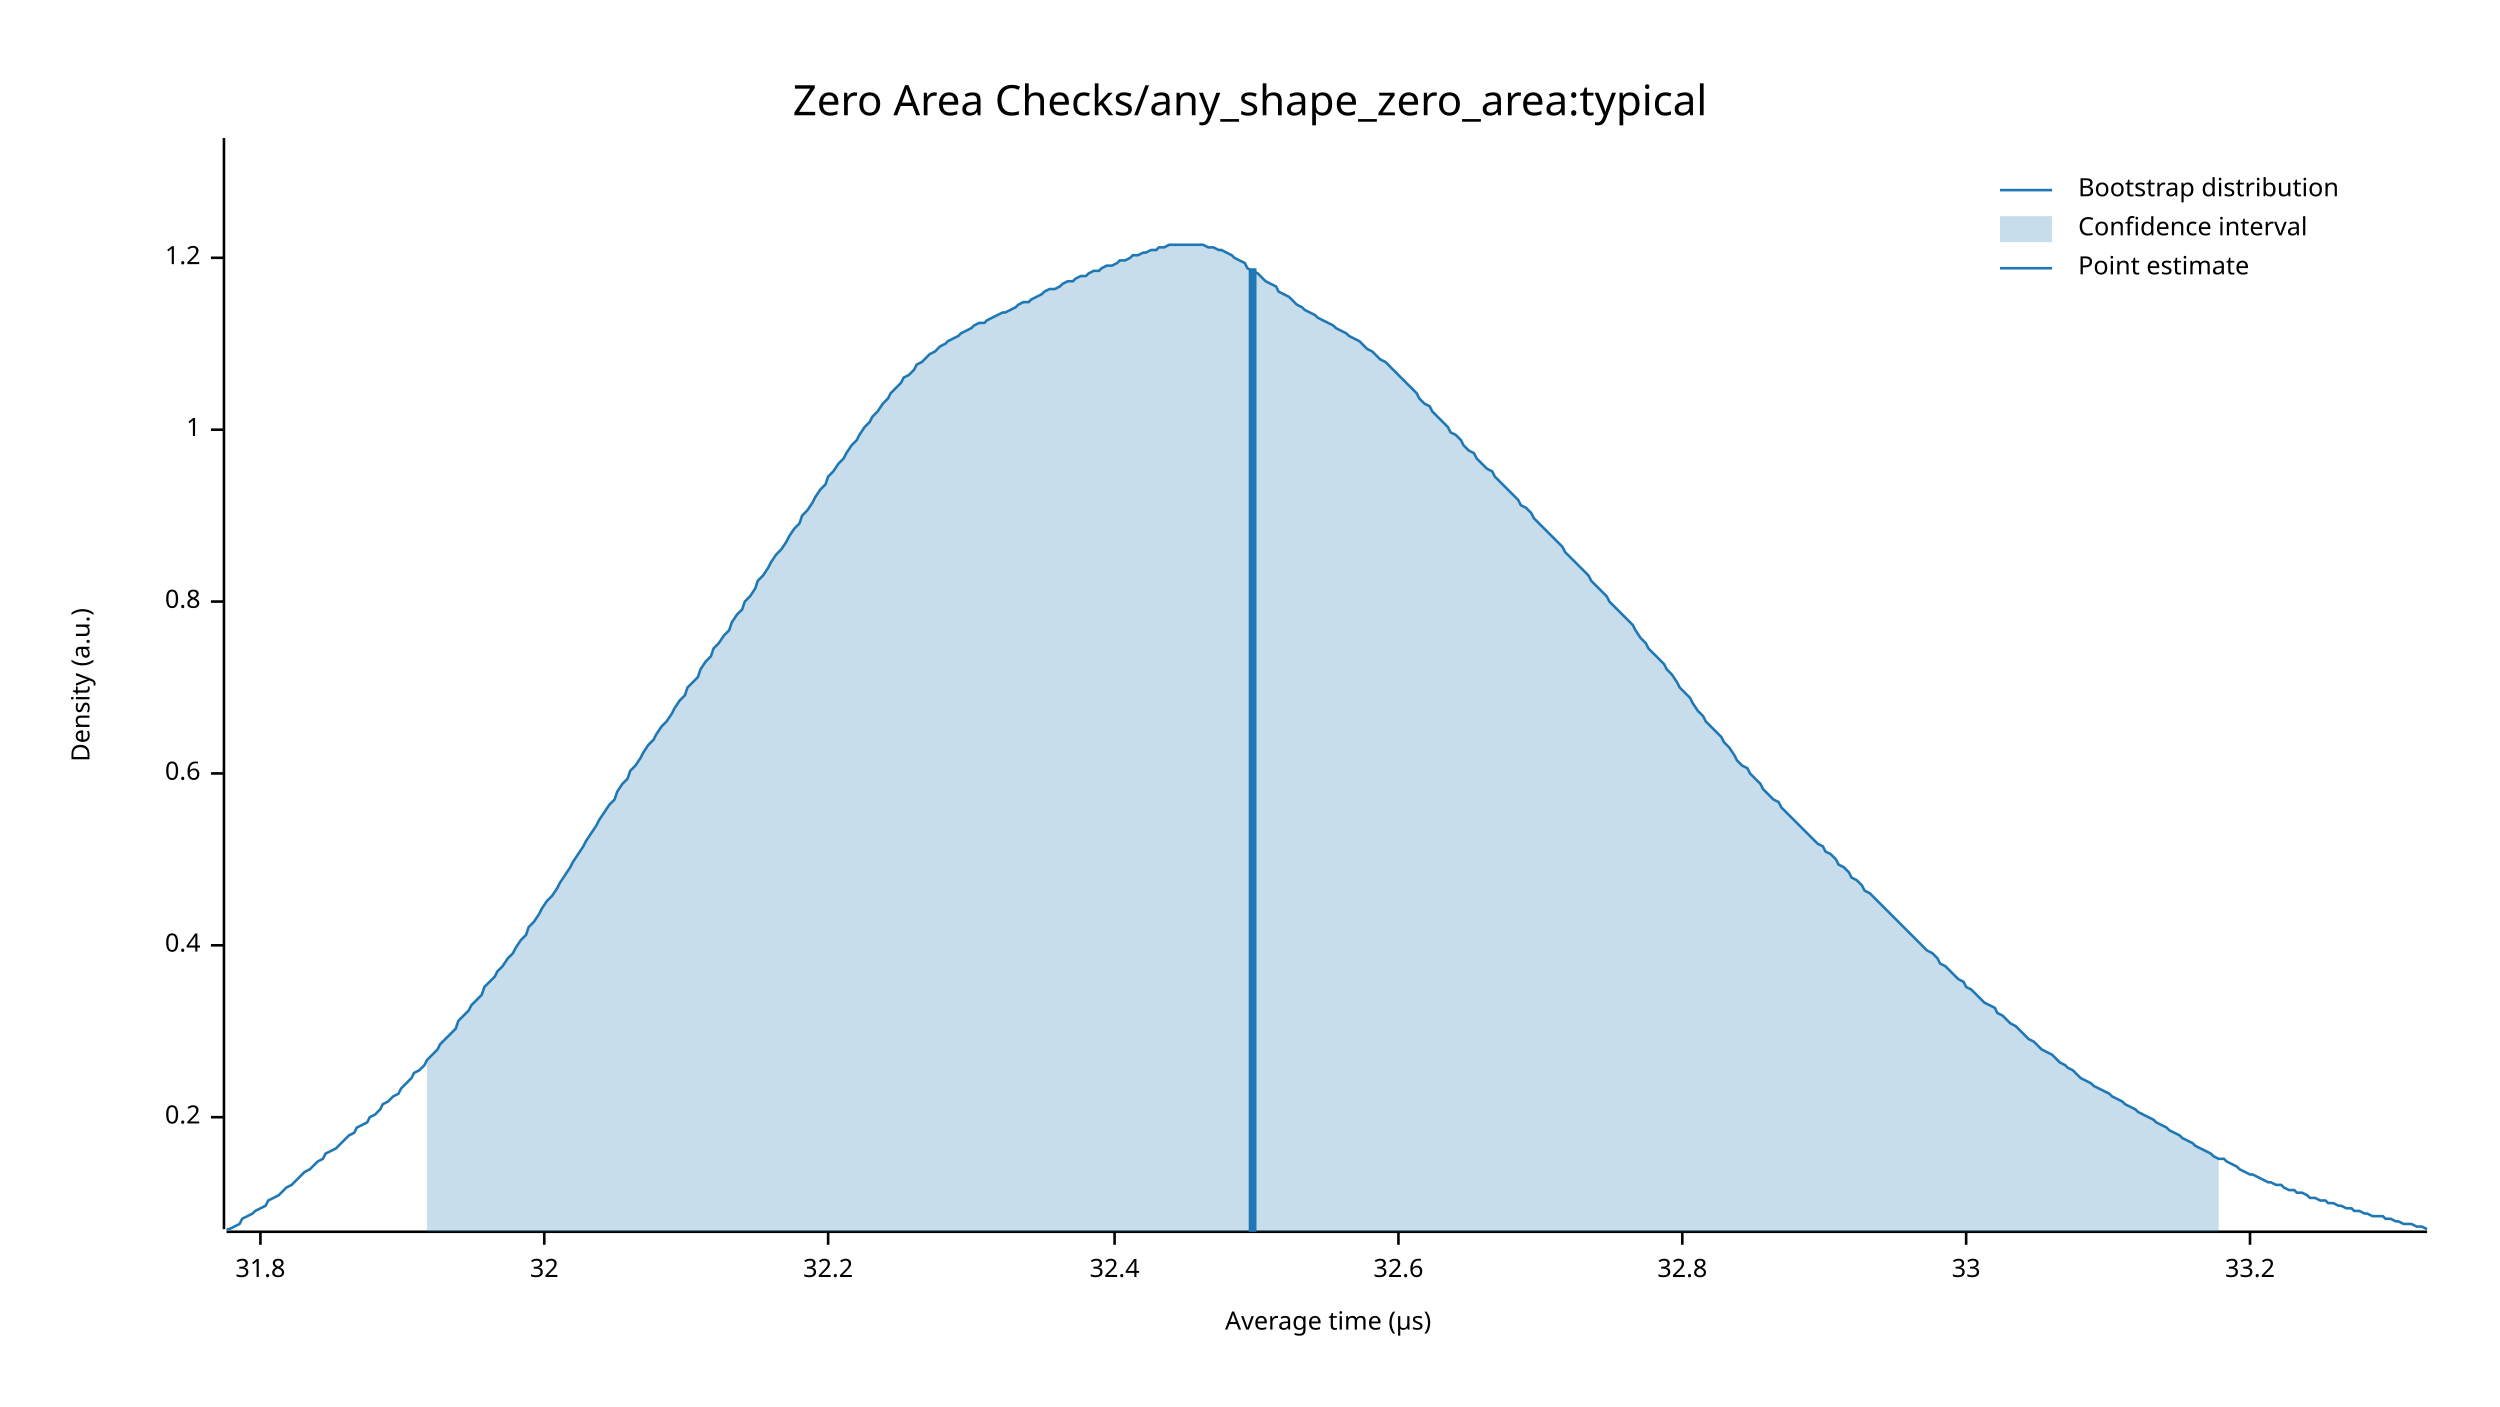
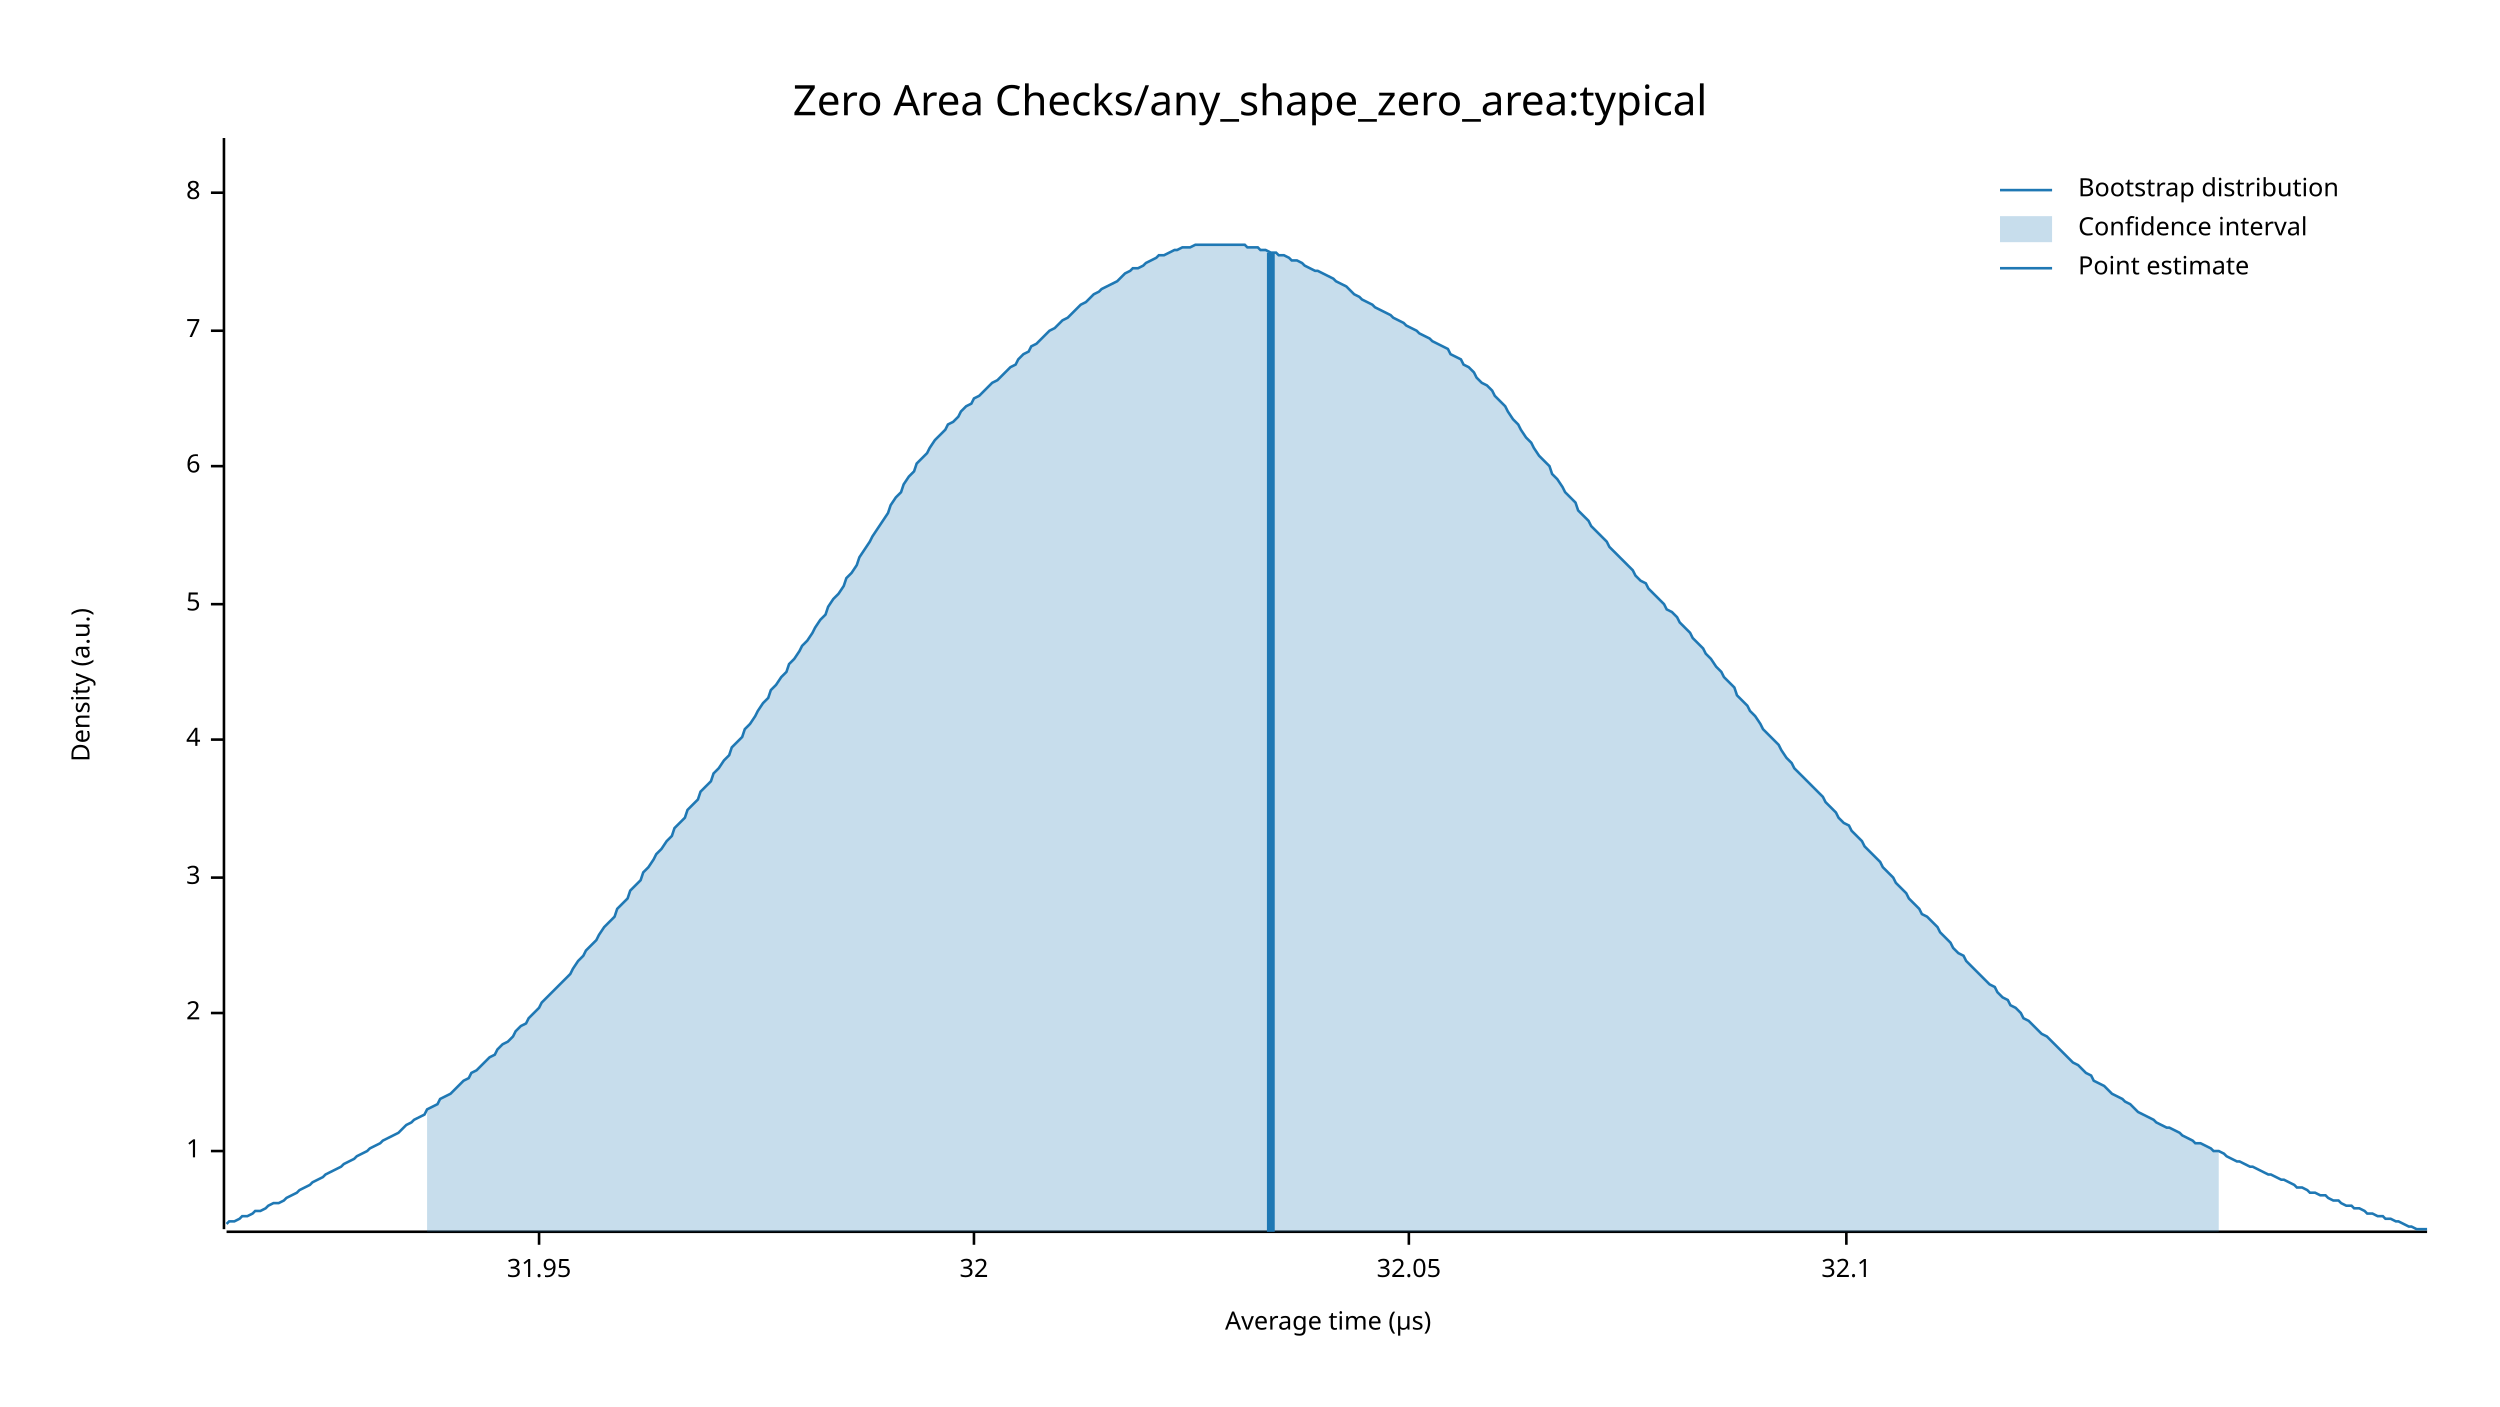
<svg xmlns="http://www.w3.org/2000/svg" width="960" height="540" viewBox="0 0 960 540">
  <text x="480" y="32" dy="0.76em" text-anchor="middle" font-family="sans-serif" font-size="16.129" opacity="1" fill="#000000">
Zero Area Checks/any_shape_zero_area:typical
</text>
  <text x="27" y="263" dy="0.76em" text-anchor="middle" font-family="sans-serif" font-size="9.677" opacity="1" fill="#000000" transform="rotate(270, 27, 263)">
Density (a.u.)
</text>
  <text x="510" y="513" dy="-0.5ex" text-anchor="middle" font-family="sans-serif" font-size="9.677" opacity="1" fill="#000000">
Average time (µs)
</text>
  <polyline fill="none" opacity="1" stroke="#000000" stroke-width="1" points="86,53 86,472 " />
-   <text x="77" y="429" dy="0.5ex" text-anchor="end" font-family="sans-serif" font-size="9.677" opacity="1" fill="#000000">
- 0.2
- </text>
-   <polyline fill="none" opacity="1" stroke="#000000" stroke-width="1" points="81,429 86,429 " />
-   <text x="77" y="363" dy="0.5ex" text-anchor="end" font-family="sans-serif" font-size="9.677" opacity="1" fill="#000000">
- 0.4
- </text>
-   <polyline fill="none" opacity="1" stroke="#000000" stroke-width="1" points="81,363 86,363 " />
-   <text x="77" y="297" dy="0.5ex" text-anchor="end" font-family="sans-serif" font-size="9.677" opacity="1" fill="#000000">
- 0.6
- </text>
-   <polyline fill="none" opacity="1" stroke="#000000" stroke-width="1" points="81,297 86,297 " />
-   <text x="77" y="231" dy="0.5ex" text-anchor="end" font-family="sans-serif" font-size="9.677" opacity="1" fill="#000000">
- 0.8
- </text>
-   <polyline fill="none" opacity="1" stroke="#000000" stroke-width="1" points="81,231 86,231 " />
-   <text x="77" y="165" dy="0.5ex" text-anchor="end" font-family="sans-serif" font-size="9.677" opacity="1" fill="#000000">
+   <text x="77" y="442" dy="0.5ex" text-anchor="end" font-family="sans-serif" font-size="9.677" opacity="1" fill="#000000">
1
</text>
-   <polyline fill="none" opacity="1" stroke="#000000" stroke-width="1" points="81,165 86,165 " />
-   <text x="77" y="99" dy="0.5ex" text-anchor="end" font-family="sans-serif" font-size="9.677" opacity="1" fill="#000000">
- 1.2
+   <polyline fill="none" opacity="1" stroke="#000000" stroke-width="1" points="81,442 86,442 " />
+   <text x="77" y="389" dy="0.5ex" text-anchor="end" font-family="sans-serif" font-size="9.677" opacity="1" fill="#000000">
+ 2
</text>
-   <polyline fill="none" opacity="1" stroke="#000000" stroke-width="1" points="81,99 86,99 " />
+   <polyline fill="none" opacity="1" stroke="#000000" stroke-width="1" points="81,389 86,389 " />
+   <text x="77" y="337" dy="0.5ex" text-anchor="end" font-family="sans-serif" font-size="9.677" opacity="1" fill="#000000">
+ 3
+ </text>
+   <polyline fill="none" opacity="1" stroke="#000000" stroke-width="1" points="81,337 86,337 " />
+   <text x="77" y="284" dy="0.5ex" text-anchor="end" font-family="sans-serif" font-size="9.677" opacity="1" fill="#000000">
+ 4
+ </text>
+   <polyline fill="none" opacity="1" stroke="#000000" stroke-width="1" points="81,284 86,284 " />
+   <text x="77" y="232" dy="0.5ex" text-anchor="end" font-family="sans-serif" font-size="9.677" opacity="1" fill="#000000">
+ 5
+ </text>
+   <polyline fill="none" opacity="1" stroke="#000000" stroke-width="1" points="81,232 86,232 " />
+   <text x="77" y="179" dy="0.5ex" text-anchor="end" font-family="sans-serif" font-size="9.677" opacity="1" fill="#000000">
+ 6
+ </text>
+   <polyline fill="none" opacity="1" stroke="#000000" stroke-width="1" points="81,179 86,179 " />
+   <text x="77" y="127" dy="0.5ex" text-anchor="end" font-family="sans-serif" font-size="9.677" opacity="1" fill="#000000">
+ 7
+ </text>
+   <polyline fill="none" opacity="1" stroke="#000000" stroke-width="1" points="81,127 86,127 " />
+   <text x="77" y="74" dy="0.5ex" text-anchor="end" font-family="sans-serif" font-size="9.677" opacity="1" fill="#000000">
+ 8
+ </text>
+   <polyline fill="none" opacity="1" stroke="#000000" stroke-width="1" points="81,74 86,74 " />
  <polyline fill="none" opacity="1" stroke="#000000" stroke-width="1" points="87,473 932,473 " />
-   <text x="100" y="483" dy="0.76em" text-anchor="middle" font-family="sans-serif" font-size="9.677" opacity="1" fill="#000000">
- 31.8
+   <text x="207" y="483" dy="0.76em" text-anchor="middle" font-family="sans-serif" font-size="9.677" opacity="1" fill="#000000">
+ 31.95
</text>
-   <polyline fill="none" opacity="1" stroke="#000000" stroke-width="1" points="100,473 100,478 " />
-   <text x="209" y="483" dy="0.76em" text-anchor="middle" font-family="sans-serif" font-size="9.677" opacity="1" fill="#000000">
+   <polyline fill="none" opacity="1" stroke="#000000" stroke-width="1" points="207,473 207,478 " />
+   <text x="374" y="483" dy="0.76em" text-anchor="middle" font-family="sans-serif" font-size="9.677" opacity="1" fill="#000000">
32
</text>
-   <polyline fill="none" opacity="1" stroke="#000000" stroke-width="1" points="209,473 209,478 " />
-   <text x="318" y="483" dy="0.76em" text-anchor="middle" font-family="sans-serif" font-size="9.677" opacity="1" fill="#000000">
- 32.2
+   <polyline fill="none" opacity="1" stroke="#000000" stroke-width="1" points="374,473 374,478 " />
+   <text x="541" y="483" dy="0.76em" text-anchor="middle" font-family="sans-serif" font-size="9.677" opacity="1" fill="#000000">
+ 32.05
</text>
-   <polyline fill="none" opacity="1" stroke="#000000" stroke-width="1" points="318,473 318,478 " />
-   <text x="428" y="483" dy="0.76em" text-anchor="middle" font-family="sans-serif" font-size="9.677" opacity="1" fill="#000000">
- 32.4
+   <polyline fill="none" opacity="1" stroke="#000000" stroke-width="1" points="541,473 541,478 " />
+   <text x="709" y="483" dy="0.76em" text-anchor="middle" font-family="sans-serif" font-size="9.677" opacity="1" fill="#000000">
+ 32.1
</text>
-   <polyline fill="none" opacity="1" stroke="#000000" stroke-width="1" points="428,473 428,478 " />
-   <text x="537" y="483" dy="0.76em" text-anchor="middle" font-family="sans-serif" font-size="9.677" opacity="1" fill="#000000">
- 32.6
- </text>
-   <polyline fill="none" opacity="1" stroke="#000000" stroke-width="1" points="537,473 537,478 " />
-   <text x="646" y="483" dy="0.76em" text-anchor="middle" font-family="sans-serif" font-size="9.677" opacity="1" fill="#000000">
- 32.8
- </text>
-   <polyline fill="none" opacity="1" stroke="#000000" stroke-width="1" points="646,473 646,478 " />
-   <text x="755" y="483" dy="0.76em" text-anchor="middle" font-family="sans-serif" font-size="9.677" opacity="1" fill="#000000">
- 33
- </text>
-   <polyline fill="none" opacity="1" stroke="#000000" stroke-width="1" points="755,473 755,478 " />
-   <text x="864" y="483" dy="0.76em" text-anchor="middle" font-family="sans-serif" font-size="9.677" opacity="1" fill="#000000">
- 33.2
- </text>
-   <polyline fill="none" opacity="1" stroke="#000000" stroke-width="1" points="864,473 864,478 " />
-   <polyline fill="none" opacity="1" stroke="#1F78B4" stroke-width="1" points="87,472 88,472 90,471 92,470 93,468 95,467 97,466 98,465 100,464 102,463 103,461 105,460 107,459 109,457 110,456 112,455 114,453 115,452 117,450 119,449 120,448 122,446 124,445 125,443 127,442 129,441 131,439 132,438 134,436 136,435 137,433 139,432 141,431 142,429 144,428 146,426 147,424 149,423 151,421 153,420 154,418 156,416 158,414 159,412 161,411 163,409 164,407 166,405 168,403 169,401 171,399 173,397 175,395 176,392 178,390 180,388 181,386 183,384 185,382 186,379 188,377 190,375 191,373 193,371 195,368 197,366 198,364 200,361 202,359 203,356 205,354 207,351 208,349 210,346 212,344 214,341 215,339 217,336 219,333 220,331 222,328 224,325 225,323 227,320 229,317 230,315 232,312 234,309 236,307 237,304 239,301 241,299 242,296 244,294 246,291 247,289 249,286 251,284 252,282 254,279 256,277 258,274 259,272 261,269 263,267 264,264 266,262 268,260 269,257 271,254 273,252 274,249 276,247 278,244 280,242 281,239 283,236 285,234 286,231 288,229 290,226 291,223 293,221 295,218 296,216 298,213 300,211 302,208 303,206 305,203 307,201 308,198 310,196 312,193 313,191 315,188 317,186 318,183 320,181 322,178 324,176 325,174 327,171 329,169 330,167 332,164 334,162 335,160 337,158 339,155 341,153 342,151 344,149 346,147 347,145 349,144 351,142 352,140 354,139 356,137 357,136 359,135 361,133 363,132 364,131 366,130 368,129 369,128 371,127 373,126 374,125 376,124 378,124 379,123 381,122 383,121 385,120 386,120 388,119 390,118 391,117 393,116 395,116 396,115 398,114 400,113 401,112 403,111 405,111 407,110 408,109 410,108 412,108 413,107 415,106 417,106 418,105 420,104 422,104 423,103 425,102 427,102 429,101 430,100 432,100 434,99 435,98 437,98 439,97 440,97 442,96 444,96 445,95 447,95 449,94 451,94 452,94 454,94 456,94 457,94 459,94 461,94 462,94 464,95 466,95 468,96 469,96 471,97 473,98 474,99 476,100 478,101 479,103 481,104 483,105 484,106 486,108 488,109 490,110 491,112 493,113 495,114 496,115 498,117 500,118 501,119 503,120 505,121 506,122 508,123 510,124 512,125 513,126 515,127 517,128 518,129 520,130 522,131 523,132 525,134 527,135 528,136 530,138 532,139 534,141 535,142 537,144 539,146 540,147 542,149 544,151 545,153 547,155 549,156 550,158 552,160 554,162 556,164 557,166 559,167 561,169 562,171 564,173 566,174 567,176 569,178 571,180 573,181 574,183 576,185 578,187 579,188 581,190 583,192 584,194 586,195 588,197 589,199 591,201 593,203 595,205 596,206 598,208 600,210 601,212 603,214 605,216 606,217 608,219 610,221 611,223 613,225 615,227 617,229 618,231 620,233 622,235 623,236 625,238 627,240 628,242 630,245 632,247 633,249 635,251 637,253 639,255 640,257 642,259 644,262 645,264 647,266 649,268 650,270 652,273 654,275 655,277 657,279 659,281 661,283 662,285 664,287 666,290 667,292 669,294 671,295 672,297 674,299 676,301 677,303 679,305 681,307 683,308 684,310 686,312 688,314 689,315 691,317 693,319 694,320 696,322 698,324 700,325 701,327 703,328 705,330 706,332 708,333 710,335 711,337 713,338 715,340 716,342 718,343 720,345 722,347 723,348 725,350 727,352 728,353 730,355 732,357 733,358 735,360 737,362 738,363 740,365 742,366 744,368 745,370 747,371 749,373 750,374 752,376 754,377 755,379 757,380 759,382 760,383 762,385 764,386 766,387 767,389 769,390 771,392 772,393 774,394 776,396 777,397 779,399 781,400 782,401 784,403 786,404 788,405 789,406 791,408 793,409 794,410 796,411 798,413 799,414 801,415 803,416 804,417 806,418 808,419 810,420 811,421 813,422 815,423 816,424 818,425 820,426 821,427 823,428 825,429 827,430 828,431 830,432 832,433 833,434 835,435 837,436 838,437 840,438 842,439 843,440 845,441 847,442 849,443 850,444 852,445 854,445 855,446 857,447 859,448 860,449 862,450 864,451 865,451 867,452 869,453 871,454 872,454 874,455 876,455 877,456 879,457 881,457 882,458 884,458 886,459 887,460 889,460 891,461 893,461 894,462 896,462 898,463 899,463 901,464 903,464 904,465 906,465 908,466 909,466 911,467 913,467 915,467 916,468 918,468 920,469 921,469 923,470 925,470 926,470 928,471 930,471 932,472 " />
-   <polygon opacity="0.25" fill="#1F78B4" points="164,407 166,405 168,403 169,401 171,399 173,397 175,395 176,392 178,390 180,388 181,386 183,384 185,382 186,379 188,377 190,375 191,373 193,371 195,368 197,366 198,364 200,361 202,359 203,356 205,354 207,351 208,349 210,346 212,344 214,341 215,339 217,336 219,333 220,331 222,328 224,325 225,323 227,320 229,317 230,315 232,312 234,309 236,307 237,304 239,301 241,299 242,296 244,294 246,291 247,289 249,286 251,284 252,282 254,279 256,277 258,274 259,272 261,269 263,267 264,264 266,262 268,260 269,257 271,254 273,252 274,249 276,247 278,244 280,242 281,239 283,236 285,234 286,231 288,229 290,226 291,223 293,221 295,218 296,216 298,213 300,211 302,208 303,206 305,203 307,201 308,198 310,196 312,193 313,191 315,188 317,186 318,183 320,181 322,178 324,176 325,174 327,171 329,169 330,167 332,164 334,162 335,160 337,158 339,155 341,153 342,151 344,149 346,147 347,145 349,144 351,142 352,140 354,139 356,137 357,136 359,135 361,133 363,132 364,131 366,130 368,129 369,128 371,127 373,126 374,125 376,124 378,124 379,123 381,122 383,121 385,120 386,120 388,119 390,118 391,117 393,116 395,116 396,115 398,114 400,113 401,112 403,111 405,111 407,110 408,109 410,108 412,108 413,107 415,106 417,106 418,105 420,104 422,104 423,103 425,102 427,102 429,101 430,100 432,100 434,99 435,98 437,98 439,97 440,97 442,96 444,96 445,95 447,95 449,94 451,94 452,94 454,94 456,94 457,94 459,94 461,94 462,94 464,95 466,95 468,96 469,96 471,97 473,98 474,99 476,100 478,101 479,103 481,104 483,105 484,106 486,108 488,109 490,110 491,112 493,113 495,114 496,115 498,117 500,118 501,119 503,120 505,121 506,122 508,123 510,124 512,125 513,126 515,127 517,128 518,129 520,130 522,131 523,132 525,134 527,135 528,136 530,138 532,139 534,141 535,142 537,144 539,146 540,147 542,149 544,151 545,153 547,155 549,156 550,158 552,160 554,162 556,164 557,166 559,167 561,169 562,171 564,173 566,174 567,176 569,178 571,180 573,181 574,183 576,185 578,187 579,188 581,190 583,192 584,194 586,195 588,197 589,199 591,201 593,203 595,205 596,206 598,208 600,210 601,212 603,214 605,216 606,217 608,219 610,221 611,223 613,225 615,227 617,229 618,231 620,233 622,235 623,236 625,238 627,240 628,242 630,245 632,247 633,249 635,251 637,253 639,255 640,257 642,259 644,262 645,264 647,266 649,268 650,270 652,273 654,275 655,277 657,279 659,281 661,283 662,285 664,287 666,290 667,292 669,294 671,295 672,297 674,299 676,301 677,303 679,305 681,307 683,308 684,310 686,312 688,314 689,315 691,317 693,319 694,320 696,322 698,324 700,325 701,327 703,328 705,330 706,332 708,333 710,335 711,337 713,338 715,340 716,342 718,343 720,345 722,347 723,348 725,350 727,352 728,353 730,355 732,357 733,358 735,360 737,362 738,363 740,365 742,366 744,368 745,370 747,371 749,373 750,374 752,376 754,377 755,379 757,380 759,382 760,383 762,385 764,386 766,387 767,389 769,390 771,392 772,393 774,394 776,396 777,397 779,399 781,400 782,401 784,403 786,404 788,405 789,406 791,408 793,409 794,410 796,411 798,413 799,414 801,415 803,416 804,417 806,418 808,419 810,420 811,421 813,422 815,423 816,424 818,425 820,426 821,427 823,428 825,429 827,430 828,431 830,432 832,433 833,434 835,435 837,436 838,437 840,438 842,439 843,440 845,441 847,442 849,443 850,444 852,445 852,473 164,473 " />
-   <polyline fill="none" opacity="1" stroke="#1F78B4" stroke-width="3" points="481,473 481,103 " />
+   <polyline fill="none" opacity="1" stroke="#000000" stroke-width="1" points="709,473 709,478 " />
+   <polyline fill="none" opacity="1" stroke="#1F78B4" stroke-width="1" points="87,470 88,469 90,469 92,468 93,467 95,467 97,466 98,465 100,465 102,464 103,463 105,462 107,462 109,461 110,460 112,459 114,458 115,457 117,456 119,455 120,454 122,453 124,452 125,451 127,450 129,449 131,448 132,447 134,446 136,445 137,444 139,443 141,442 142,441 144,440 146,439 147,438 149,437 151,436 153,435 154,434 156,432 158,431 159,430 161,429 163,428 164,426 166,425 168,424 169,422 171,421 173,420 175,418 176,417 178,415 180,414 181,412 183,411 185,409 186,408 188,406 190,405 191,403 193,401 195,400 197,398 198,396 200,394 202,393 203,391 205,389 207,387 208,385 210,383 212,381 214,379 215,378 217,376 219,374 220,372 222,369 224,367 225,365 227,363 229,361 230,359 232,356 234,354 236,352 237,349 239,347 241,345 242,342 244,340 246,338 247,335 249,333 251,330 252,328 254,326 256,323 258,321 259,318 261,316 263,314 264,311 266,309 268,307 269,304 271,302 273,300 274,297 276,295 278,292 280,290 281,287 283,285 285,283 286,280 288,278 290,275 291,273 293,270 295,268 296,265 298,263 300,260 302,258 303,255 305,253 307,250 308,248 310,246 312,243 313,241 315,238 317,236 318,233 320,230 322,228 324,225 325,222 327,220 329,217 330,214 332,211 334,208 335,206 337,203 339,200 341,197 342,194 344,191 346,189 347,186 349,183 351,181 352,178 354,176 356,174 357,172 359,169 361,167 363,165 364,163 366,162 368,160 369,158 371,156 373,155 374,153 376,152 378,150 379,149 381,147 383,146 385,144 386,143 388,141 390,140 391,138 393,136 395,135 396,133 398,132 400,130 401,129 403,127 405,126 407,124 408,123 410,122 412,120 413,119 415,117 417,116 418,115 420,113 422,112 423,111 425,110 427,109 429,108 430,107 432,105 434,104 435,103 437,103 439,102 440,101 442,100 444,99 445,98 447,98 449,97 451,96 452,96 454,95 456,95 457,95 459,94 461,94 462,94 464,94 466,94 468,94 469,94 471,94 473,94 474,94 476,94 478,94 479,95 481,95 483,95 484,96 486,96 488,97 490,97 491,98 493,98 495,99 496,100 498,100 500,101 501,102 503,103 505,104 506,104 508,105 510,106 512,107 513,108 515,109 517,110 518,111 520,113 522,114 523,115 525,116 527,117 528,118 530,119 532,120 534,121 535,122 537,123 539,124 540,125 542,126 544,127 545,128 547,129 549,130 550,131 552,132 554,133 556,134 557,136 559,137 561,138 562,140 564,141 566,143 567,145 569,147 571,148 573,150 574,152 576,154 578,156 579,158 581,161 583,163 584,165 586,168 588,170 589,172 591,175 593,177 595,179 596,182 598,184 600,187 601,189 603,191 605,193 606,196 608,198 610,200 611,202 613,204 615,206 617,208 618,210 620,212 622,214 623,215 625,217 627,219 628,221 630,223 632,224 633,226 635,228 637,230 639,232 640,234 642,235 644,237 645,239 647,241 649,243 650,245 652,247 654,249 655,251 657,253 659,256 661,258 662,260 664,262 666,264 667,267 669,269 671,271 672,273 674,275 676,278 677,280 679,282 681,284 683,286 684,288 686,291 688,293 689,295 691,297 693,299 694,300 696,302 698,304 700,306 701,308 703,310 705,312 706,314 708,316 710,317 711,319 713,321 715,323 716,325 718,327 720,329 722,331 723,333 725,335 727,337 728,339 730,341 732,343 733,345 735,347 737,349 738,351 740,352 742,354 744,356 745,358 747,360 749,362 750,364 752,366 754,367 755,369 757,371 759,373 760,374 762,376 764,378 766,379 767,381 769,383 771,384 772,386 774,387 776,389 777,391 779,392 781,394 782,395 784,397 786,398 788,400 789,401 791,403 793,405 794,406 796,408 798,409 799,410 801,412 803,413 804,415 806,416 808,417 810,419 811,420 813,421 815,422 816,423 818,424 820,426 821,427 823,428 825,429 827,430 828,431 830,432 832,433 833,433 835,434 837,435 838,436 840,437 842,438 843,439 845,439 847,440 849,441 850,442 852,442 854,443 855,444 857,445 859,446 860,446 862,447 864,448 865,448 867,449 869,450 871,451 872,451 874,452 876,453 877,453 879,454 881,455 882,456 884,456 886,457 887,458 889,458 891,459 893,459 894,460 896,461 898,461 899,462 901,463 903,463 904,464 906,464 908,465 909,466 911,466 913,467 915,467 916,468 918,468 920,469 921,469 923,470 925,471 926,471 928,472 930,472 932,472 " />
+   <polygon opacity="0.25" fill="#1F78B4" points="164,426 166,425 168,424 169,422 171,421 173,420 175,418 176,417 178,415 180,414 181,412 183,411 185,409 186,408 188,406 190,405 191,403 193,401 195,400 197,398 198,396 200,394 202,393 203,391 205,389 207,387 208,385 210,383 212,381 214,379 215,378 217,376 219,374 220,372 222,369 224,367 225,365 227,363 229,361 230,359 232,356 234,354 236,352 237,349 239,347 241,345 242,342 244,340 246,338 247,335 249,333 251,330 252,328 254,326 256,323 258,321 259,318 261,316 263,314 264,311 266,309 268,307 269,304 271,302 273,300 274,297 276,295 278,292 280,290 281,287 283,285 285,283 286,280 288,278 290,275 291,273 293,270 295,268 296,265 298,263 300,260 302,258 303,255 305,253 307,250 308,248 310,246 312,243 313,241 315,238 317,236 318,233 320,230 322,228 324,225 325,222 327,220 329,217 330,214 332,211 334,208 335,206 337,203 339,200 341,197 342,194 344,191 346,189 347,186 349,183 351,181 352,178 354,176 356,174 357,172 359,169 361,167 363,165 364,163 366,162 368,160 369,158 371,156 373,155 374,153 376,152 378,150 379,149 381,147 383,146 385,144 386,143 388,141 390,140 391,138 393,136 395,135 396,133 398,132 400,130 401,129 403,127 405,126 407,124 408,123 410,122 412,120 413,119 415,117 417,116 418,115 420,113 422,112 423,111 425,110 427,109 429,108 430,107 432,105 434,104 435,103 437,103 439,102 440,101 442,100 444,99 445,98 447,98 449,97 451,96 452,96 454,95 456,95 457,95 459,94 461,94 462,94 464,94 466,94 468,94 469,94 471,94 473,94 474,94 476,94 478,94 479,95 481,95 483,95 484,96 486,96 488,97 490,97 491,98 493,98 495,99 496,100 498,100 500,101 501,102 503,103 505,104 506,104 508,105 510,106 512,107 513,108 515,109 517,110 518,111 520,113 522,114 523,115 525,116 527,117 528,118 530,119 532,120 534,121 535,122 537,123 539,124 540,125 542,126 544,127 545,128 547,129 549,130 550,131 552,132 554,133 556,134 557,136 559,137 561,138 562,140 564,141 566,143 567,145 569,147 571,148 573,150 574,152 576,154 578,156 579,158 581,161 583,163 584,165 586,168 588,170 589,172 591,175 593,177 595,179 596,182 598,184 600,187 601,189 603,191 605,193 606,196 608,198 610,200 611,202 613,204 615,206 617,208 618,210 620,212 622,214 623,215 625,217 627,219 628,221 630,223 632,224 633,226 635,228 637,230 639,232 640,234 642,235 644,237 645,239 647,241 649,243 650,245 652,247 654,249 655,251 657,253 659,256 661,258 662,260 664,262 666,264 667,267 669,269 671,271 672,273 674,275 676,278 677,280 679,282 681,284 683,286 684,288 686,291 688,293 689,295 691,297 693,299 694,300 696,302 698,304 700,306 701,308 703,310 705,312 706,314 708,316 710,317 711,319 713,321 715,323 716,325 718,327 720,329 722,331 723,333 725,335 727,337 728,339 730,341 732,343 733,345 735,347 737,349 738,351 740,352 742,354 744,356 745,358 747,360 749,362 750,364 752,366 754,367 755,369 757,371 759,373 760,374 762,376 764,378 766,379 767,381 769,383 771,384 772,386 774,387 776,389 777,391 779,392 781,394 782,395 784,397 786,398 788,400 789,401 791,403 793,405 794,406 796,408 798,409 799,410 801,412 803,413 804,415 806,416 808,417 810,419 811,420 813,421 815,422 816,423 818,424 820,426 821,427 823,428 825,429 827,430 828,431 830,432 832,433 833,433 835,434 837,435 838,436 840,437 842,438 843,439 845,439 847,440 849,441 850,442 852,442 852,473 164,473 " />
+   <polyline fill="none" opacity="1" stroke="#1F78B4" stroke-width="3" points="488,473 488,97 " />
  <text x="798" y="68" dy="0.76em" text-anchor="start" font-family="sans-serif" font-size="9.677" opacity="1" fill="#000000">
Bootstrap distribution
</text>
  <text x="798" y="83" dy="0.76em" text-anchor="start" font-family="sans-serif" font-size="9.677" opacity="1" fill="#000000">
Confidence interval
</text>
  <text x="798" y="98" dy="0.76em" text-anchor="start" font-family="sans-serif" font-size="9.677" opacity="1" fill="#000000">
Point estimate
</text>
  <polyline fill="none" opacity="1" stroke="#1F78B4" stroke-width="1" points="768,73 788,73 " />
  <rect x="768" y="83" width="20" height="10" opacity="0.25" fill="#1F78B4" stroke="none" />
  <polyline fill="none" opacity="1" stroke="#1F78B4" stroke-width="1" points="768,103 788,103 " />
</svg>
